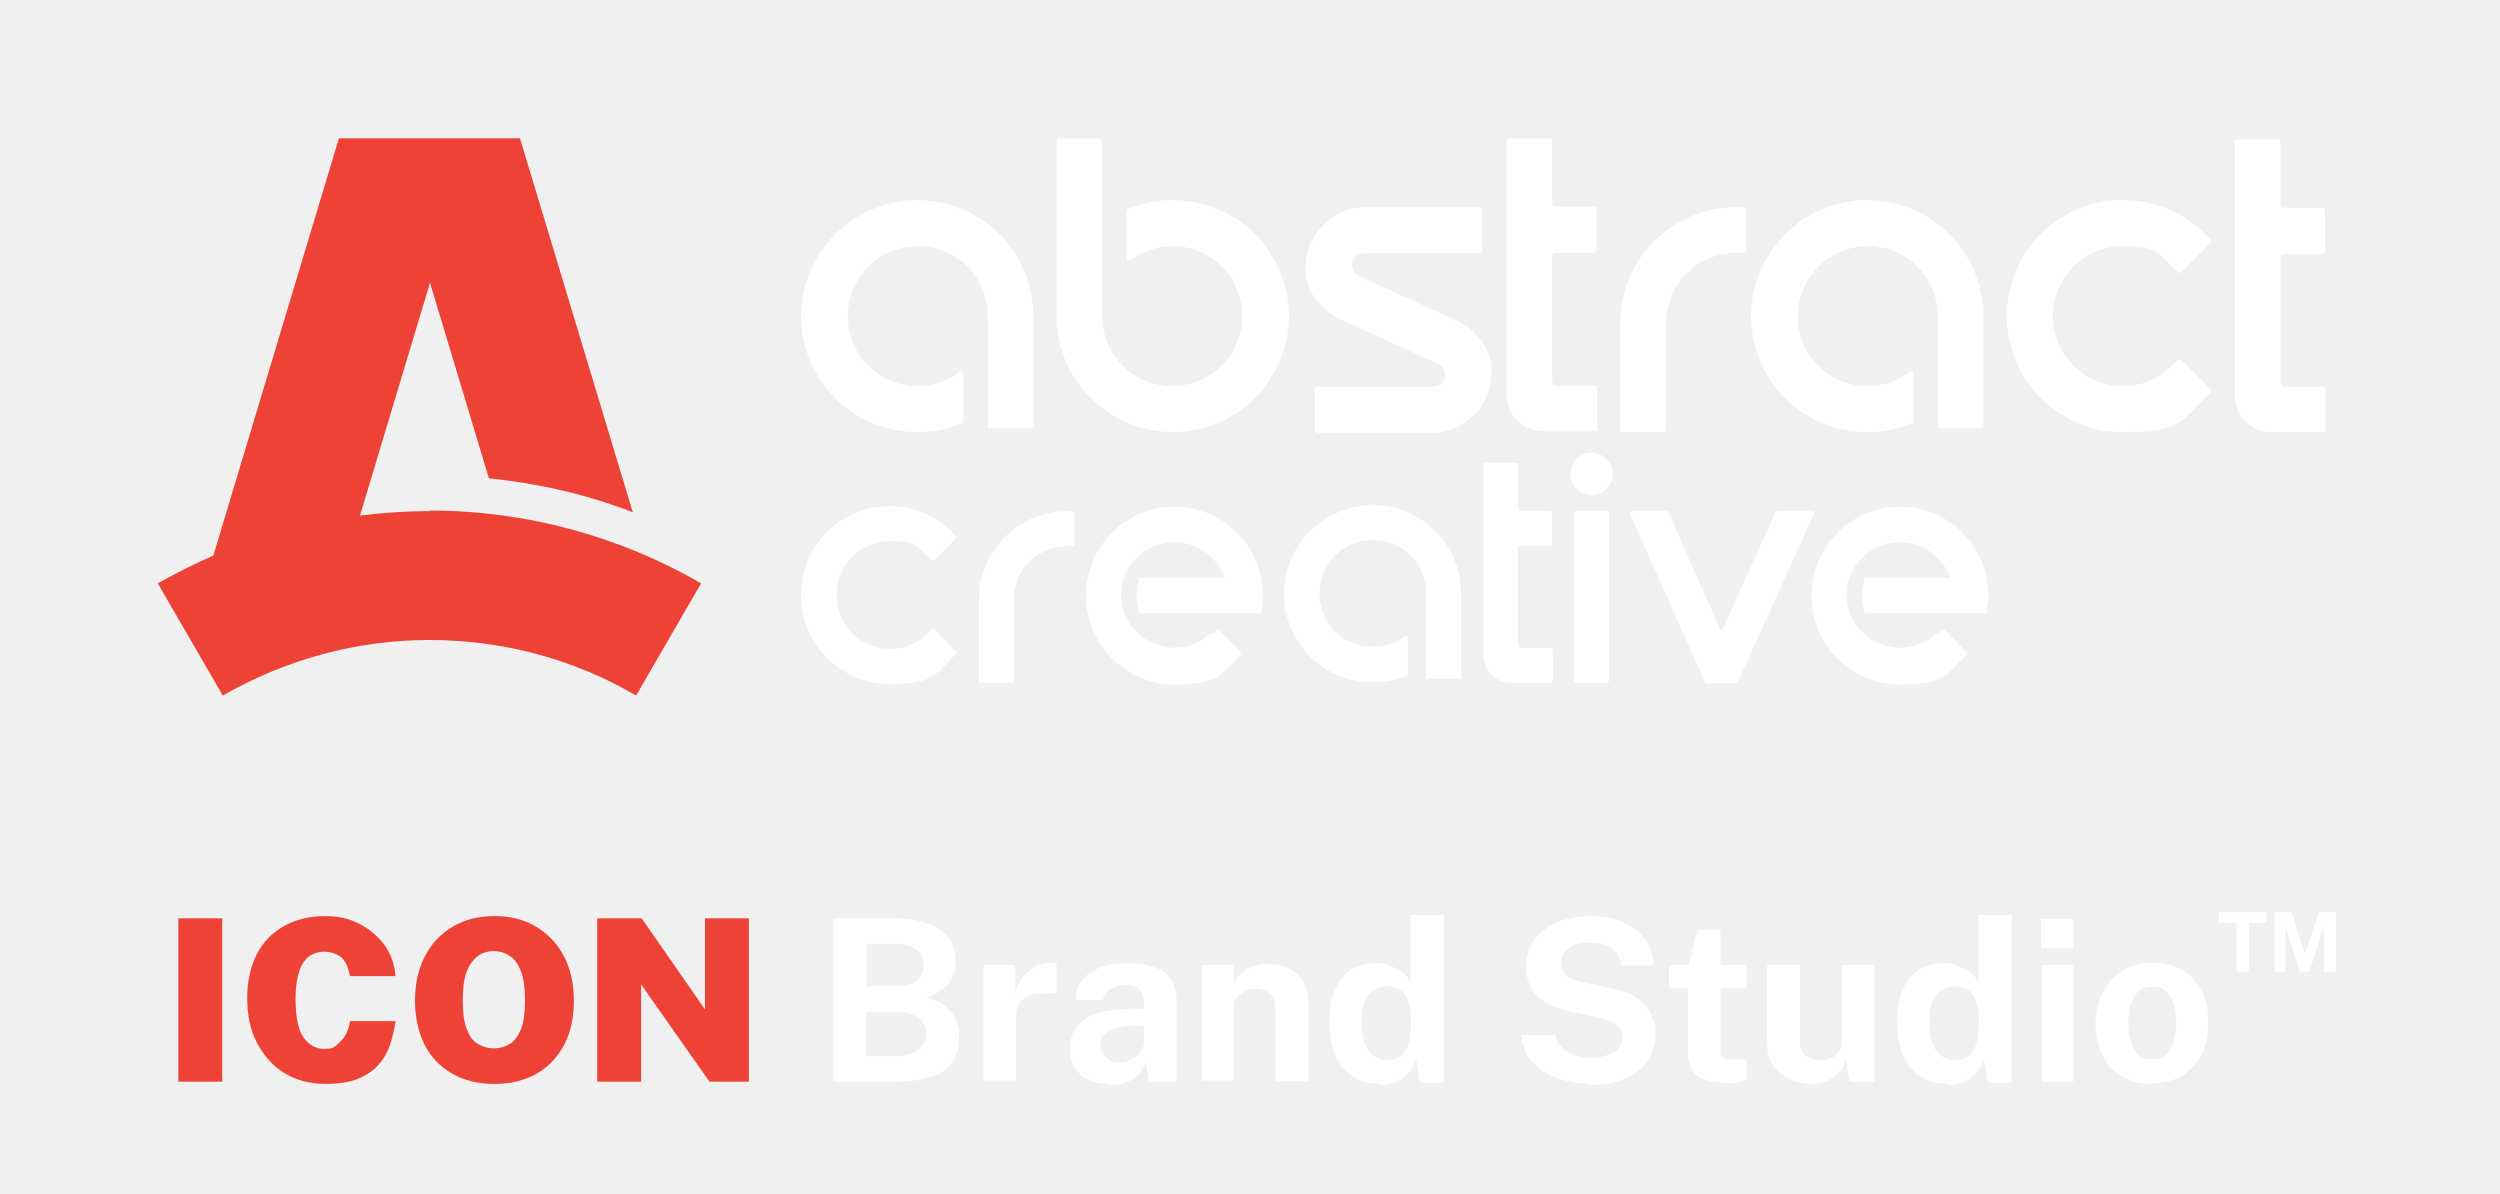
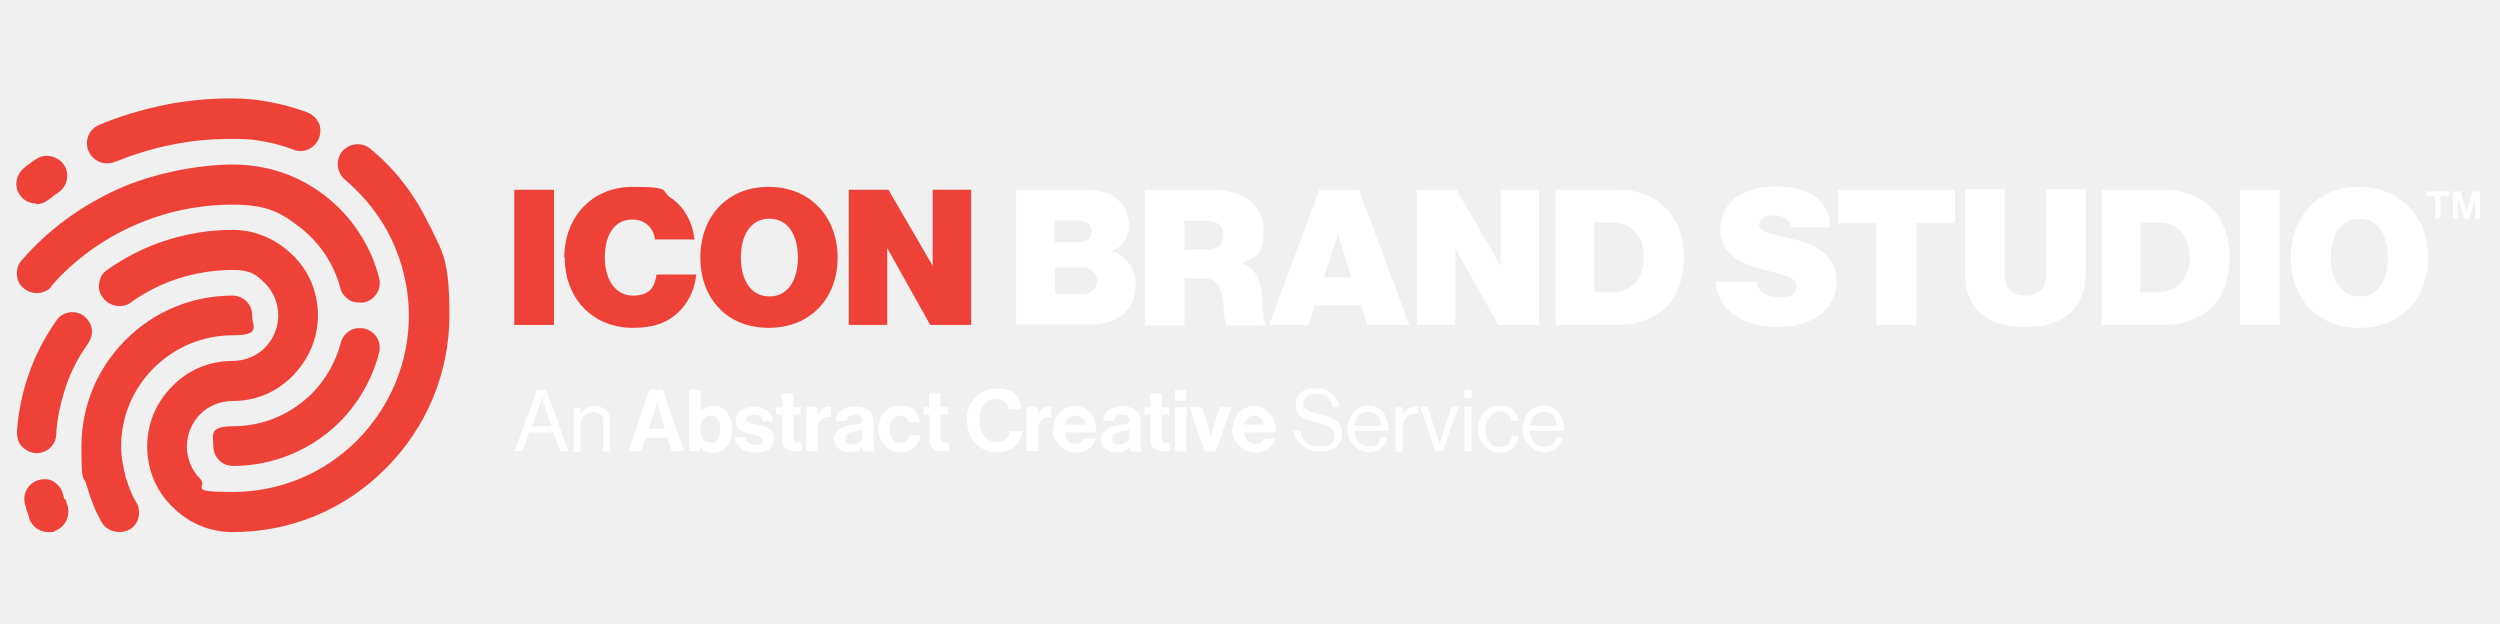
- <svg xmlns="http://www.w3.org/2000/svg" id="Layer_1" version="1.1" viewBox="0 0 450 214.8">
+ <svg xmlns="http://www.w3.org/2000/svg" id="Layer_1" version="1.1" viewBox="0 0 604.7 150.8">
  <defs>
    <style>
-       .st0, .st1 {
-         fill-rule: evenodd;
-       }
- 
-       .st0, .st2 {
+       .st0 {
        fill: #fff;
      }

-       .st1, .st3 {
-         fill: #ef4237;
+       .st1 {
+         fill: #ee4137;
      }
    </style>
  </defs>
-   <path class="st0" d="M273.2,116.2v-17.5c0-.2.2-.4.4-.4h5.5c.2,0,.3-.1.3-.3v-5.7c0-.2-.1-.3-.3-.3h-5.4c-.2,0-.4-.2-.4-.4v-8c0-.2-.1-.3-.3-.3h-5.7c-.2,0-.3.1-.3.3v34.3c0,2.7,2.2,5,5,5h7.2c.2,0,.3-.1.3-.3v-5.7c0-.2-.1-.3-.3-.3h-5.5c-.2,0-.4-.2-.4-.4h0Z" />
-   <path class="st0" d="M150.7,108.6c0-.5-.1-1.1-.1-1.6s0-1.1.1-1.6c.8-4.6,4.8-8,9.5-8s5,1,6.8,2.8l.7.7c.1.1.3.1.4,0l4-4c.1-.1.1-.3,0-.4l-.7-.7c-3-3-7-4.7-11.3-4.7-8,0-14.8,6-15.8,14,0,.7-.1,1.3-.1,2s0,1.3.1,2c1,8,7.8,14,15.8,14s8.3-1.7,11.3-4.7l.7-.7c.1-.1.1-.3,0-.4l-4-4c-.1-.1-.3-.1-.4,0l-.7.7c-1.8,1.8-4.2,2.8-6.8,2.8-4.7,0-8.7-3.4-9.5-8h0Z" />
-   <path class="st0" d="M309.6,113.2l-9.3-21c0-.1-.2-.2-.3-.2h-6.3c-.1,0-.2,0-.3.2s0,.2,0,.3l13.5,30.3c0,.1.2.2.3.2h5.3c.1,0,.2,0,.3-.2l13.7-30.3c0-.1,0-.2,0-.3s-.1-.2-.3-.2h-6.3c-.1,0-.2,0-.3.2l-9.5,21c0,.1-.2.2-.3.2s-.3,0-.3-.2h0Z" />
-   <path class="st0" d="M176.2,122.6c0,.2.1.3.3.3h5.7c.2,0,.3-.1.3-.3v-14.7c0-.5,0-1.1.1-1.6.8-4.6,4.8-8,9.5-8h1c.2,0,.3-.1.3-.3v-5.7c0-.2-.1-.3-.3-.3h-1c-8,0-14.8,6-15.8,14,0,.7-.1,1.3-.1,2v14.7h0Z" />
-   <path class="st0" d="M283.6,92c-.2,0-.3.1-.3.3v30.3c0,.2.1.3.3.3h5.7c.2,0,.3-.1.3-.3v-30.3c0-.2-.1-.3-.3-.3h-5.7ZM286.5,81.5c-2.1,0-3.8,1.7-3.8,3.8s1.7,3.8,3.8,3.8,3.8-1.7,3.8-3.8-1.7-3.8-3.8-3.8h0Z" />
-   <path class="st0" d="M245.1,91.1c-8,1-14,7.8-14,15.8s6,14.8,14,15.8c.7,0,1.3.1,2,.1s1.3,0,2-.1c1.4-.2,2.8-.5,4.1-1.1.1,0,.2-.2.2-.3v-6.5c0-.1,0-.2-.2-.3-.1,0-.2,0-.3,0-1.2.9-2.7,1.6-4.2,1.8-.5,0-1.1.1-1.6.1s-1.1,0-1.6-.1h-.1c-4.6-.8-7.9-4.8-7.9-9.5s3.4-8.7,8-9.5c.5,0,1.1-.1,1.6-.1s1.1,0,1.6.1h.1c4.6.8,7.9,4.8,7.9,9.5v15.1c0,.2.1.3.3.3h5.7c.2,0,.3-.1.3-.3v-15.1c0-8-6-14.8-14-15.8-.7,0-1.3-.1-2-.1s-1.3,0-2,.1h0Z" />
-   <path class="st0" d="M348.7,113.8c-1,1.1-2.3,1.8-3.7,2.3,0,0,0,0,0,0-1,.3-2,.5-3,.5-2.2,0-4.3-.8-6-2.1-1.2-1-2.3-2.3-2.9-3.8,0,0,0,0,0,0-.5-1.1-.7-2.3-.7-3.6s.2-2.5.7-3.6c0,0,0,0,0,0,.6-1.5,1.6-2.8,2.9-3.8h0c1.6-1.3,3.7-2.1,6-2.1s4.3.8,6,2.1c1.2,1,2.2,2.3,2.9,3.8,0,0,0,0,0,0,0,.2.1.3.2.5h-15.4c-.3,1-.5,2.1-.5,3.2s.2,2.2.5,3.2h21.7c.2,0,.3-.1.3-.3v-.9c.2-.7.2-1.3.2-2s0-1.3-.1-2c-1-8-7.8-14-15.8-14s-14.8,6-15.8,14c0,.7-.1,1.3-.1,2s0,1.3.1,2c1,8,7.8,14,15.8,14s8.3-1.7,11.3-4.7l.7-.7c.1-.1.1-.3,0-.4l-4-4c-.1-.1-.3-.1-.5,0l-.7.7h0Z" />
-   <path class="st0" d="M218.1,113.8c-1.1,1.1-2.3,1.8-3.7,2.3,0,0,0,0,0,0-1,.3-2,.5-3,.5-2.2,0-4.3-.8-6-2.1-1.2-1-2.3-2.3-2.9-3.8,0,0,0,0,0,0-.5-1.1-.7-2.3-.7-3.6s.2-2.5.7-3.6c0,0,0,0,0,0,.6-1.5,1.6-2.8,2.9-3.8h0c1.6-1.3,3.7-2.1,6-2.1s4.3.8,6,2.1c1.2,1,2.2,2.3,2.9,3.8,0,0,0,0,0,0,0,.2.1.3.2.5h-15.4c-.3,1-.5,2.1-.5,3.2s.2,2.2.5,3.2h21.7c.2,0,.3-.1.3-.3v-.9c.2-.7.2-1.3.2-2s0-1.3-.1-2c-1-8-7.8-14-15.8-14s-14.8,6-15.8,14c0,.7-.1,1.3-.1,2s0,1.3.1,2c1,8,7.8,14,15.8,14s8.3-1.7,11.3-4.7l.7-.7c.1-.1.1-.3,0-.4l-4-4c-.1-.1-.3-.1-.4,0l-.7.7h0Z" />
-   <path class="st0" d="M279.4,68.8v-22.8c0-.3.2-.5.5-.5h7.1c.2,0,.4-.2.4-.4v-7.5c0-.2-.2-.4-.4-.4h-7.1c-.3,0-.5-.2-.5-.5v-11.4c0-.2-.2-.4-.4-.4h-7.4c-.2,0-.4.2-.4.4v45.8c0,3.6,2.9,6.5,6.5,6.5h9.4c.2,0,.4-.2.4-.4v-7.4c0-.2-.2-.4-.4-.4h-7.1c-.3,0-.5-.2-.5-.5h0Z" />
-   <path class="st0" d="M410.5,69v-22.8c0-.3.2-.5.5-.5h7.1c.2,0,.4-.2.4-.4v-7.5c0-.2-.2-.4-.4-.4h-7.1c-.3,0-.5-.2-.5-.5v-11.4c0-.2-.2-.4-.4-.4h-7.4c-.2,0-.4.2-.4.4v45.8c0,3.6,2.9,6.5,6.5,6.5h9.4c.2,0,.4-.2.4-.4v-7.4c0-.2-.2-.4-.4-.4h-7.1c-.3,0-.5-.2-.5-.5h0Z" />
-   <path class="st0" d="M369.7,59c-.1-.7-.2-1.4-.2-2.1s0-1.4.2-2.1c1-6.1,6.3-10.5,12.4-10.5s6.5,1.3,8.9,3.7l1,1c.2.2.4.2.6,0l5.3-5.3c.2-.2.2-.4,0-.6l-1-1c-3.9-3.9-9.2-6.1-14.8-6.1-10.5,0-19.4,7.8-20.7,18.3-.1.9-.2,1.7-.2,2.6s0,1.7.2,2.6c1.3,10.4,10.2,18.3,20.7,18.3s10.8-2.2,14.8-6.1l1-1c.2-.2.2-.4,0-.6l-5.3-5.3c-.2-.2-.4-.2-.6,0l-1,1c-2.4,2.4-5.5,3.7-8.9,3.7-6.1,0-11.4-4.4-12.4-10.5h0Z" />
-   <path class="st0" d="M243.4,48.2c0-.3,0-.6,0-.9.2-1,1-1.7,2.1-1.7h20.9c.2,0,.4-.2.4-.4v-7.5c0-.2-.2-.4-.4-.4h-20.9c-3.8,0-7.4,2.4-9.2,5.7-.4.8-.8,1.7-1,2.6-.2,1-.3,2.1-.3,3.2.1,2.5,1.2,4.5,2.9,6.3.9,1,2,1.7,3.2,2.3l17.8,8.1c.6.3,1.1.8,1.2,1.5,0,.3,0,.6,0,.9-.2,1-1,1.7-2.1,1.7h-20.9c-.2,0-.4.2-.4.4v7.5c0,.2.2.4.4.4h20.9c3.8,0,7.4-2.4,9.2-5.7.4-.8.8-1.7,1-2.6.2-1,.3-2.1.3-3.2-.1-2.5-1.2-4.5-2.9-6.3-.9-1-2-1.7-3.2-2.3l-17.8-8.1c-.6-.3-1.1-.8-1.2-1.5h0Z" />
-   <path class="st0" d="M291.7,77.4c0,.2.2.4.4.4h7.4c.2,0,.4-.2.4-.4v-19.3c0-.7,0-1.4.2-2.1,1-6.1,6.3-10.5,12.4-10.5h1.4c.2,0,.4-.2.4-.4v-7.4c0-.2-.2-.4-.4-.4h-1.4c-10.5,0-19.4,7.8-20.7,18.3-.1.9-.2,1.7-.2,2.6v19.3h0Z" />
-   <path class="st0" d="M208.5,36.2c-1.9.2-3.7.7-5.4,1.4-.2,0-.3.2-.3.4v8.5c0,.2,0,.3.2.4.1,0,.3,0,.4,0,1.6-1.2,3.5-2,5.5-2.4.7-.1,1.4-.2,2.1-.2s1.4,0,2.1.2h.2c6,1.1,10.3,6.3,10.3,12.4s-4.4,11.4-10.5,12.4c-.7.1-1.4.2-2.1.2s-1.4,0-2.1-.2h-.2c-6-1.1-10.3-6.3-10.3-12.4v-31.6c0-.2-.2-.4-.4-.4h-7.4c-.2,0-.4.2-.4.4v31.6c0,10.5,7.8,19.4,18.3,20.7.9.1,1.7.2,2.6.2s1.7,0,2.6-.2c10.4-1.3,18.3-10.2,18.3-20.7s-7.8-19.4-18.3-20.7c-.9-.1-1.7-.2-2.6-.2s-1.7,0-2.6.2h0Z" />
-   <path class="st0" d="M162.5,36.2c-10.4,1.3-18.3,10.2-18.3,20.7s7.8,19.4,18.3,20.7c.9.1,1.7.2,2.6.2s1.7,0,2.6-.2c1.9-.2,3.7-.7,5.4-1.4.2,0,.3-.2.3-.4v-8.5c0-.2,0-.3-.2-.4-.1,0-.3,0-.4,0-1.6,1.2-3.5,2.1-5.5,2.4-.7.1-1.4.2-2.1.2s-1.4,0-2.1-.2h-.2c-6-1.1-10.3-6.3-10.3-12.4s4.4-11.4,10.5-12.4c.7-.1,1.4-.2,2.1-.2s1.4,0,2.1.2h.2c6,1.1,10.3,6.3,10.3,12.4v19.8c0,.2.2.4.4.4h7.4c.2,0,.4-.2.4-.4v-19.8c0-10.5-7.8-19.4-18.3-20.7-.9-.1-1.7-.2-2.6-.2s-1.7,0-2.6.2h0Z" />
-   <path class="st0" d="M333.5,36.2c-10.4,1.3-18.3,10.2-18.3,20.7s7.8,19.4,18.3,20.7c.9.1,1.7.2,2.6.2s1.7,0,2.6-.2c1.9-.2,3.7-.7,5.4-1.4.2,0,.3-.2.3-.4v-8.5c0-.2,0-.3-.2-.4-.1,0-.3,0-.4,0-1.6,1.2-3.5,2.1-5.5,2.4-.7.1-1.4.2-2.1.2s-1.4,0-2.1-.2h-.2c-6-1.1-10.3-6.3-10.3-12.4s4.5-11.4,10.5-12.4c.7-.1,1.4-.2,2.1-.2s1.4,0,2.1.2h.2c6,1.1,10.3,6.3,10.3,12.4v19.8c0,.2.2.4.4.4h7.4c.2,0,.4-.2.4-.4v-19.8c0-10.5-7.8-19.4-18.3-20.7-.9-.1-1.7-.2-2.6-.2s-1.7,0-2.6.2h0Z" />
-   <path class="st1" d="M77.4,92c-4.3,0-8.5.3-12.6.8l12.6-41.9,10.6,35.2c8.9.9,17.6,2.9,25.9,6.1l-20.3-67.3h-32.6l-22.6,75.1c-3.4,1.5-6.8,3.2-10,5l11.7,20.2c11-6.3,23.7-10,37.2-10s26.3,3.6,37.2,10l11.7-20.2c-14.4-8.3-31.1-13.1-48.9-13.1h0Z" />
-   <path class="st3" d="M32.1,194.7v-29.4h7.9v29.4h-7.9Z" />
-   <path class="st3" d="M58.5,195.1c-2.8,0-5.3-.7-7.4-2-2.1-1.3-3.7-3.2-4.9-5.5s-1.7-5-1.7-8,.6-5.6,1.7-7.8c1.1-2.2,2.8-3.9,4.9-5.1,2.1-1.2,4.6-1.8,7.4-1.8s4.4.5,6.2,1.4c1.8.9,3.3,2.2,4.5,3.8s1.8,3.5,2,5.6h-8.2c-.2-.9-.4-1.7-.8-2.4-.4-.7-.9-1.2-1.6-1.5s-1.4-.5-2.3-.5-1.9.3-2.6.8-1.4,1.4-1.8,2.6-.7,2.9-.7,5.1c0,3.3.5,5.6,1.4,6.9s2.2,2.1,3.7,2.1,1.7-.2,2.3-.7,1.2-1.1,1.6-1.8c.4-.8.7-1.6.8-2.5h8.2c-.2,1.5-.6,3-1,4.3-.5,1.4-1.2,2.6-2.1,3.6s-2.2,1.9-3.7,2.5-3.5.9-5.8.9h0Z" />
-   <path class="st3" d="M88.9,195.1c-2.9,0-5.4-.6-7.6-1.9-2.1-1.2-3.8-3-4.9-5.2s-1.7-4.9-1.7-7.9.6-5.7,1.8-8,2.8-4,5-5.3,4.6-1.9,7.5-1.9,5.3.6,7.5,1.9c2.1,1.3,3.8,3,5,5.3s1.8,4.9,1.8,8-.6,5.7-1.7,7.9c-1.2,2.2-2.8,4-4.9,5.2s-4.6,1.9-7.5,1.9h0ZM88.9,188.7c1.1,0,2.1-.3,2.9-.8s1.5-1.5,2-2.7c.5-1.3.7-2.9.7-5.1s-.2-3.9-.7-5.2-1.1-2.2-2-2.8-1.8-.9-2.9-.9-2.1.3-2.9.9-1.5,1.5-2,2.8c-.5,1.3-.7,3-.7,5.2s.2,3.8.7,5.1,1.1,2.2,2,2.7,1.8.8,2.9.8Z" />
-   <path class="st3" d="M107.5,194.7v-29.4h8l11.4,16.4v-16.4h7.9v29.4h-7.1l-12.3-17.5v17.5h-7.9Z" />
-   <path class="st2" d="M150,194.7v-29.4h10.6c3.8,0,6.7.7,8.6,2s2.8,3.2,2.8,5.7-.4,2.7-1.1,3.8-2.1,2-4,2.8c1.2.3,2.2.7,3,1.3s1.3,1.1,1.7,1.8.7,1.3.8,2c.2.7.2,1.4.2,2.1,0,2.7-.9,4.7-2.8,6s-4.8,1.9-8.8,1.9h-11.1,0ZM155.9,177.5h5.7c.6,0,1.2,0,1.8-.2s1.1-.4,1.5-.7c.4-.3.8-.7,1-1.1s.4-1,.4-1.7c0-1.3-.5-2.2-1.4-2.9s-2.2-1-3.7-1h-5.2v7.5h0ZM155.9,190.1h5.3c1.8,0,3.1-.4,4.1-1.1.9-.7,1.4-1.7,1.4-2.9s-.2-1.6-.7-2.2c-.4-.6-1.1-1-1.8-1.3-.8-.3-1.6-.4-2.6-.4h-5.7v7.9h0Z" />
-   <path class="st2" d="M177,194.7v-21h5.7v5c.3-1.1.8-2,1.4-2.8.6-.8,1.4-1.4,2.2-1.9.9-.5,1.9-.7,3-.7s.4,0,.5,0c.2,0,.3,0,.4,0v5.6c-.1,0-.3,0-.4-.1s-.3,0-.5,0c-1.2,0-2.2,0-3,.1s-1.5.4-2,.8c-.5.4-.9.9-1.1,1.4s-.3,1.2-.3,1.9v11.5h-5.9Z" />
-   <path class="st2" d="M199.6,195.1c-1.3,0-2.5-.2-3.6-.7s-1.9-1.2-2.5-2.2c-.6-.9-.9-2.1-.9-3.5,0-2.3.9-4.1,2.6-5.2,1.7-1.2,4.4-1.8,8.1-1.9h2.6v-1.3c0-1-.3-1.7-.8-2.2s-1.4-.8-2.6-.8c-.9,0-1.7.2-2.4.6s-1.3,1.1-1.6,2.1h-4.9c0-1.5.5-2.8,1.3-3.7.8-1,1.9-1.7,3.3-2.2s2.9-.7,4.7-.7,3.9.3,5.2.8,2.2,1.3,2.8,2.3.9,2.2.9,3.5v14.8h-5l-.5-3.6c-.7,1.5-1.6,2.6-2.7,3.2s-2.4.9-3.8.9h0ZM201.6,191.2c.5,0,1,0,1.5-.3.5-.2,1-.5,1.4-.8s.7-.7,1-1.1c.2-.4.4-.9.4-1.3v-3.1h-2.1c-1,0-1.9.2-2.8.4-.9.2-1.5.6-2.1,1.1s-.8,1.2-.8,2,.3,1.7,1,2.3,1.5.8,2.5.8h0Z" />
-   <path class="st2" d="M216.3,194.7v-21h5.8v3c.3-.5.7-1,1.3-1.5s1.2-.9,2-1.2,1.7-.5,2.8-.5,2.5.2,3.6.7,2,1.3,2.7,2.4c.7,1.1,1,2.5,1,4.2v13.8h-5.9v-13.1c0-1.1-.3-2-1-2.6s-1.5-.9-2.5-.9-1.3.1-1.9.4-1.1.6-1.5,1c-.4.5-.6,1-.6,1.7v13.4h-5.9Z" />
-   <path class="st2" d="M248.3,195.1c-2.8,0-5-1-6.6-2.9s-2.4-4.6-2.4-8.1.3-4.1.9-5.7c.6-1.6,1.6-2.9,2.8-3.7s2.8-1.3,4.6-1.3,1.5,0,2.1.3,1.3.4,1.8.7,1,.6,1.4,1,.7.8,1,1.3v-12h6v30.2h-4.3l-.7-4.3c-.2.6-.5,1.1-.8,1.7s-.8,1.1-1.3,1.5-1.2.8-1.9,1.1c-.8.3-1.7.4-2.7.4h0ZM249.6,190.8c1.5,0,2.6-.5,3.3-1.6.7-1,1.1-2.8,1.1-5.3s-.2-2.6-.5-3.6-.8-1.7-1.5-2.1-1.5-.7-2.4-.7-2.4.5-3.2,1.5c-.9,1-1.3,2.6-1.3,4.9s.4,4.1,1.2,5.2c.8,1.1,1.9,1.7,3.2,1.7h0Z" />
-   <path class="st2" d="M286,195.1c-1.5,0-2.9-.2-4.3-.6-1.4-.4-2.7-.9-3.8-1.6-1.1-.7-2.1-1.6-2.8-2.7-.7-1.1-1.2-2.4-1.3-3.9h6.1c.2.9.6,1.6,1.2,2.2s1.3,1.1,2.2,1.4,2,.5,3.1.5,1.8-.1,2.7-.4c.8-.3,1.5-.7,2.1-1.2s.8-1.3.8-2.1-.4-1.8-1.1-2.3-1.7-.9-3-1.2l-5.5-1.2c-1.6-.3-2.9-.8-4.1-1.5-1.2-.7-2.1-1.6-2.7-2.7-.6-1.1-.9-2.4-.9-4s.5-3.4,1.5-4.7,2.4-2.3,4.1-3.1c1.7-.7,3.7-1.1,5.9-1.1s4.5.4,6.2,1.2c1.7.8,3,1.9,3.9,3.2.9,1.3,1.3,2.8,1.4,4.5h-5.9c-.1-1-.4-1.8-.9-2.4-.5-.6-1.2-1.1-2-1.3-.8-.3-1.7-.4-2.8-.4-1.8,0-3.1.4-3.9,1.1s-1.2,1.5-1.2,2.5.3,1.6.9,2.2,1.6,1,3,1.3l5.1,1.1c1.9.4,3.4.9,4.6,1.7,1.2.8,2,1.7,2.6,2.9.5,1.1.8,2.4.8,3.8s-.5,3.3-1.5,4.7-2.4,2.4-4.2,3.2-3.8,1.1-6.1,1.1h0Z" />
-   <path class="st2" d="M310.8,194.9c-1.9,0-3.3-.2-4.3-.7-1-.5-1.7-1.1-2.1-2-.4-.9-.6-1.8-.6-3v-11.4h-3.4v-4.1h3.6l1.5-6.3h4.2v6.3h4.7v4.1h-4.7v11.2c0,.5.1.9.2,1.1.1.2.3.4.6.5s.6.1,1.1.1h2.8v3.7c-.3.1-.7.2-1.3.4-.6.1-1.4.2-2.4.2h0Z" />
-   <path class="st2" d="M326.2,195.1c-1,0-1.9-.2-2.9-.4-.9-.3-1.8-.7-2.6-1.3-.8-.6-1.4-1.3-1.9-2.2s-.7-1.8-.7-3v-14.5h5.9v13.8c0,1,.3,1.8.9,2.4.6.6,1.6.9,2.8.9s2.1-.3,2.8-.9,1-1.4,1-2.5v-13.7h5.9v21h-4.5l-.7-4.2c-.2,1.2-.7,2.2-1.4,2.8s-1.4,1.1-2.3,1.4c-.9.2-1.7.4-2.5.4h0Z" />
-   <path class="st2" d="M350.5,195.1c-2.8,0-5-1-6.6-2.9s-2.4-4.6-2.4-8.1.3-4.1.9-5.7c.6-1.6,1.6-2.9,2.8-3.7s2.8-1.3,4.6-1.3,1.5,0,2.1.3,1.3.4,1.8.7,1,.6,1.4,1,.7.8,1,1.3v-12h6v30.2h-4.3l-.7-4.3c-.2.6-.5,1.1-.8,1.7s-.8,1.1-1.3,1.5-1.2.8-1.9,1.1c-.8.3-1.7.4-2.7.4h0ZM351.8,190.8c1.5,0,2.6-.5,3.3-1.6.7-1,1.1-2.8,1.1-5.3s-.2-2.6-.5-3.6-.8-1.7-1.5-2.1-1.5-.7-2.4-.7-2.4.5-3.2,1.5c-.9,1-1.3,2.6-1.3,4.9s.4,4.1,1.2,5.2c.8,1.1,1.9,1.7,3.2,1.7h0Z" />
-   <path class="st2" d="M367.4,170.7v-5.3h5.8v5.3h-5.8ZM367.5,194.7v-21h5.7v21h-5.7Z" />
-   <path class="st2" d="M387.4,195.1c-2.1,0-3.8-.4-5.4-1.3s-2.7-2.1-3.5-3.7c-.8-1.6-1.3-3.5-1.3-5.7s.4-4.1,1.3-5.8,2-2.9,3.5-3.9c1.5-.9,3.3-1.4,5.4-1.4s3.9.4,5.4,1.3c1.5.9,2.7,2.2,3.5,3.8s1.2,3.6,1.2,5.8-.4,4-1.2,5.6c-.8,1.6-2,2.9-3.5,3.8s-3.3,1.4-5.5,1.4h0ZM387.4,190.7c1,0,1.9-.3,2.5-.9.6-.6,1.1-1.4,1.4-2.4.3-1,.4-2.1.4-3.3s-.1-2.2-.4-3.2c-.3-1-.7-1.8-1.3-2.4-.6-.6-1.5-.9-2.6-.9s-1.9.3-2.5.9c-.6.6-1.1,1.3-1.4,2.3-.3,1-.4,2.1-.4,3.3s.1,2.1.4,3.2.7,1.8,1.4,2.5,1.5.9,2.6.9h0Z" />
-   <path class="st2" d="M402.6,174.9v-8.8h-3.2v-1.9h8.6v1.9h-3.2v8.8h-2.2,0Z" />
-   <path class="st2" d="M409.4,174.9v-10.7h3.1l2.4,7.6,2.5-7.6h3.1v10.7h-2.2v-8.2l-2.6,8.2h-1.7l-2.6-8.2v8.2h-2.2,0Z" />
+   <g>
+     <path class="st0" d="M130,94.3h2.1l5.4,14.8h-2l-1.6-4.5h-5.9l-1.6,4.5h-1.9l5.4-14.8h0ZM128.6,103.1h4.8l-1.7-5c-.3-.9-.6-2.1-.6-2.1h0s-.4,1.3-.6,2.1l-1.8,5h0Z" />
+     <path class="st0" d="M140.6,99.9h0c.7-1.1,1.8-1.7,3.4-1.7s3.6,1.2,3.6,3.4v7.6h-1.7v-7.4c0-1.4-1-2.1-2.5-2.1s-3,1.2-3,3v6.6h-1.7v-10.7h1.7v1.4h.1Z" />
+     <path class="st0" d="M157.2,94.3h3.1l5.2,14.8h-3.1l-1-3.2h-5.3l-1,3.2h-3.1l5.1-14.8h0ZM156.8,103.7h4l-1.3-4.3c-.2-.7-.6-2.2-.6-2.2h0s-.3,1.5-.6,2.2l-1.3,4.3h-.1Z" />
+     <path class="st0" d="M169.4,107.8h0v1.3h-2.7v-14.8h2.8v5.4h0c.5-.9,1.5-1.6,3-1.6,2.7,0,4.6,2.3,4.6,5.7s-1.8,5.7-4.5,5.7-2.6-.6-3.2-1.6h0ZM174.2,103.8c0-1.9-.7-3.3-2.3-3.3s-2.5,1.4-2.5,3.4,1,3.2,2.6,3.2,2.2-1.2,2.2-3.2h0Z" />
+     <path class="st0" d="M177.7,105.8h2.6c.2,1.2,1.1,1.8,2.3,1.8s1.9-.4,1.9-1.2-1.4-1.1-2.8-1.4c-1.9-.4-3.7-.9-3.7-3.2s1.9-3.4,4.4-3.4,4.4,1.4,4.6,3.5h-2.6c-.1-1.2-.9-1.6-2-1.6s-1.8.4-1.8,1.2,1.4,1,2.9,1.3c1.8.3,3.7.9,3.7,3.3s-1.8,3.4-4.5,3.4-4.8-1.5-5-3.7h0Z" />
+     <path class="st0" d="M187.6,98.5h1.5v-3.3h2.8v3.3h1.8v1.8h-1.8v5.7c0,.7.4,1.1,1.1,1.1h.9v2h-1.8c-1.2,0-2.9-.5-2.9-2.6v-6.2h-1.5v-1.8h0Z" />
+     <path class="st0" d="M197.8,100.2h0c.6-1.2,1.4-1.8,2.6-1.8s.5,0,.6,0v2.5h0c-1.8-.2-3.2.7-3.2,3v5.2h-2.8v-10.7h2.7v1.7h.1Z" />
+     <path class="st0" d="M208.5,108h0c-.5.9-1.3,1.4-3.1,1.4s-3.7-1.2-3.7-3.2,1.9-3.1,4.3-3.4c1.8-.2,2.6-.4,2.6-1.2s-.6-1.3-1.8-1.3-1.9.4-2,1.5h-2.6c0-1.8,1.5-3.5,4.6-3.5s4.5,1.4,4.5,4v5.4c0,.9.1,1.3.3,1.5h-2.7c-.2-.2-.3-.7-.3-1.2h0ZM208.5,105.4v-1.6c-.5.3-1.3.4-1.9.6-1.5.3-2.2.6-2.2,1.7s.6,1.4,1.7,1.4c1.6,0,2.6-1,2.6-2h-.1Z" />
+     <path class="st0" d="M212.4,103.8c0-3.2,2-5.7,5.3-5.7s4.5,1.6,4.8,4h-2.8c-.2-1-1-1.6-1.9-1.6-1.7,0-2.6,1.3-2.6,3.3s.9,3.3,2.6,3.3,1.9-.6,2.1-1.8h2.7c-.2,2.2-1.9,4.1-4.8,4.1s-5.4-2.5-5.4-5.7h0Z" />
+     <path class="st0" d="M223.2,98.5h1.5v-3.3h2.8v3.3h1.8v1.8h-1.8v5.7c0,.7.4,1.1,1.1,1.1h.9v2h-1.8c-1.2,0-2.9-.5-2.9-2.6v-6.2h-1.5v-1.8h0Z" />
+     <path class="st0" d="M233.8,101.8c0-4.4,2.8-7.8,7.2-7.8s5.8,2.1,6.1,5h-3c-.3-1.5-1.4-2.5-3.1-2.5-2.8,0-4.1,2.2-4.1,5.2s1.6,5.2,4.1,5.2,3-1.1,3.2-2.6h3c0,1.3-.6,2.6-1.6,3.5-1.1,1-2.5,1.6-4.5,1.6-4.2,0-7.2-3.2-7.2-7.7h-.1Z" />
+     <path class="st0" d="M251.1,100.2h0c.6-1.2,1.4-1.8,2.6-1.8s.5,0,.6,0v2.5h0c-1.8-.2-3.2.7-3.2,3v5.2h-2.8v-10.7h2.7v1.7h.1Z" />
+     <path class="st0" d="M254.8,103.8c0-3.2,2.1-5.6,5.2-5.6s5.2,2.6,5.2,6.4h-7.7c.2,1.6,1.1,2.7,2.7,2.7s1.7-.5,2-1.3h2.8c-.4,1.9-2,3.5-4.8,3.5s-5.6-2.5-5.6-5.7h.1ZM257.7,102.7h4.7c0-1.4-1-2.2-2.2-2.2s-2.2.9-2.5,2.2Z" />
+     <path class="st0" d="M273.1,108h0c-.5.9-1.3,1.4-3.1,1.4s-3.7-1.2-3.7-3.2,1.9-3.1,4.3-3.4c1.8-.2,2.6-.4,2.6-1.2s-.6-1.3-1.8-1.3-1.9.4-2,1.5h-2.6c0-1.8,1.5-3.5,4.6-3.5s4.5,1.4,4.5,4v5.4c0,.9.1,1.3.3,1.5h-2.7c-.2-.2-.3-.7-.3-1.2ZM273.1,105.4v-1.6c-.5.3-1.3.4-1.9.6-1.5.3-2.2.6-2.2,1.7s.6,1.4,1.7,1.4c1.6,0,2.6-1,2.6-2h-.1Z" />
+     <path class="st0" d="M276.7,98.5h1.5v-3.3h2.8v3.3h1.8v1.8h-1.8v5.7c0,.7.4,1.1,1.1,1.1h.9v2h-1.8c-1.2,0-2.9-.5-2.9-2.6v-6.2h-1.5v-1.8h0Z" />
+     <path class="st0" d="M284.2,94.3h2.8v2.6h-2.8v-2.6ZM284.2,98.5h2.8v10.7h-2.8v-10.7Z" />
+     <path class="st0" d="M287.9,98.5h2.9l1.7,5.6c.3,1.1.4,1.7.4,1.7h0s.1-.6.4-1.7l1.7-5.6h2.8l-3.7,10.7h-2.7l-3.7-10.7h.2Z" />
+     <path class="st0" d="M298.2,103.8c0-3.2,2.1-5.6,5.2-5.6s5.2,2.6,5.2,6.4h-7.7c.2,1.6,1.1,2.7,2.7,2.7s1.7-.5,2-1.3h2.8c-.4,1.9-2,3.5-4.8,3.5s-5.6-2.5-5.6-5.7h.1ZM300.9,102.7h4.7c0-1.4-1-2.2-2.2-2.2s-2.2.9-2.5,2.2Z" />
+     <path class="st0" d="M312.8,104.2h1.8c.2,2.6,1.8,3.8,4.6,3.8s3.5-1,3.5-2.8-1.8-2.6-4.5-3.1c-2.6-.5-4.8-1.3-4.8-4.2s2-4,5-4,5.2,1.9,5.7,4.6h-1.8c-.3-2.1-1.6-3.2-3.8-3.2s-3.3.9-3.3,2.3,1.7,2.1,3.8,2.6c2.9.5,5.6,1.3,5.6,4.6s-2.2,4.4-5.4,4.4-6.2-2.3-6.3-5.3v.2Z" />
+     <path class="st0" d="M325.9,103.8c0-3.1,2-5.7,5.1-5.7s4.9,2.5,4.9,6.1h-8.3c.1,2.1,1.3,3.8,3.4,3.8s2.6-.7,3-2.2h1.6c-.5,2.3-2.1,3.6-4.6,3.6s-5.2-2.6-5.2-5.7h.1ZM327.6,103h6.4c0-2.1-1.2-3.4-3.1-3.4s-3.1,1.5-3.3,3.4Z" />
+     <path class="st0" d="M339.3,100.2h0c.6-1.1,1.8-1.9,3.2-1.9s.4,0,.6.1v1.6h-.7c-1.7,0-3.1,1.3-3.1,3.2v6h-1.7v-10.7h1.7v1.8h0Z" />
+     <path class="st0" d="M343.5,98.4h1.8l2.2,6.8c.3,1,.7,2.2.7,2.2h0s.4-1.3.7-2.2l2.2-6.8h1.7l-3.8,10.7h-1.8l-3.7-10.7h-.1Z" />
+     <path class="st0" d="M354.2,94.3h1.7v2h-1.7v-2ZM354.2,98.4h1.7v10.7h-1.7v-10.7Z" />
+     <path class="st0" d="M357.5,103.8c0-3.1,2-5.7,5.2-5.7s4.2,1.5,4.6,3.7h-1.7c-.2-1.5-1.3-2.3-2.9-2.3s-3.4,1.9-3.4,4.3,1.2,4.3,3.4,4.3,2.8-1,2.9-2.7h1.7c-.2,2.6-1.9,4.1-4.6,4.1s-5.2-2.6-5.2-5.7Z" />
+     <path class="st0" d="M368.3,103.8c0-3.1,2-5.7,5.1-5.7s4.9,2.5,4.9,6.1h-8.3c.1,2.1,1.3,3.8,3.4,3.8s2.6-.7,3-2.2h1.6c-.5,2.3-2.1,3.6-4.6,3.6s-5.2-2.6-5.2-5.7h.1ZM370.1,103h6.4c0-2.1-1.2-3.4-3.1-3.4s-3.1,1.5-3.3,3.4Z" />
+   </g>
+   <g>
+     <path class="st1" d="M124.4,45.9h9.6v32.7h-9.6v-32.7Z" />
+     <path class="st1" d="M136.5,62.3c0-9.8,6.7-17.1,16.5-17.1s6.7,1,9.2,2.6c3.4,2.3,5.3,6,5.8,10.1h-9.6c-.2-2.6-2.3-4.8-5.4-4.8-4.5,0-6.7,3.8-6.7,9.2s2.6,9.2,6.8,9.2,5.3-2.2,5.7-5.1h9.6c-.3,3.6-1.9,6.8-4.3,9.1-2.8,2.7-6.3,3.8-11,3.8-9.9,0-16.5-7.3-16.5-17h0Z" />
+     <path class="st1" d="M169.4,62.3c0-9.8,6.4-17.1,16.5-17.1s16.7,7.3,16.7,17.1-6.5,17-16.7,17-16.5-7.3-16.5-17ZM193,62.3c0-5.3-2.3-9.4-6.9-9.4s-6.9,4.1-6.9,9.4,2.3,9.4,6.9,9.4,6.9-4.1,6.9-9.4Z" />
+     <path class="st1" d="M205.3,45.9h9.6l10.7,18.4h0v-18.4h9.3v32.7h-9.9l-10.4-18.6h0v18.6h-9.3v-32.7Z" />
+     <path class="st0" d="M245.6,45.9h17c3.2,0,5.6.7,7.4,2.1,1.9,1.5,3.1,3.7,3.1,6.4s-1.3,5.1-4.1,6.3h0c3.5,1.3,5.7,4.3,5.7,8s-1.4,6.2-3.7,7.8c-1.9,1.4-4.5,2-7.9,2h-17.3v-32.7h-.1ZM261,58.6c1.8,0,3.1-.9,3.1-2.6s-1.3-2.7-3.1-2.7h-5.9v5.3h6-.1ZM261.9,71.1c2,0,3.5-1.3,3.5-3.2s-1.6-3.2-3.5-3.2h-6.7v6.4h6.8-.1Z" />
+     <path class="st0" d="M277,45.9h16.2c6.7,0,12.4,3.1,12.4,9.7s-1.9,6.4-5.3,8h0c2.7,1.2,4.1,3,4.6,5.6.9,4,.1,8.6,1.3,9v.5h-9.4c-1-.6-.5-4.7-1.3-7.6-.6-2.6-1.7-3.8-4.5-3.8h-4.5v11.4h-9.6v-32.7h.1ZM286.5,60.4h5.1c2.8,0,4.3-1.2,4.3-3.5s-1.4-3.5-4.2-3.5h-5.2v7Z" />
+     <path class="st0" d="M319,45.9h9.7l12.2,32.7h-10.1l-1.6-4.8h-11.1l-1.6,4.8h-9.5s12.1-32.7,12.1-32.7ZM320.2,67.1h6.7l-2-6.4c-.5-1.6-1.3-4.2-1.3-4.2h0s-.6,2.6-1.3,4.2l-2.1,6.4h0Z" />
+     <path class="st0" d="M342.7,45.9h9.6l10.7,18.4h0v-18.4h9.3v32.7h-9.9l-10.4-18.6h0v18.6h-9.3v-32.7Z" />
+     <path class="st0" d="M376.2,45.9h15.1c9.4,0,16,6.1,16,16.4s-6.2,16.3-16.3,16.3h-14.7v-32.7h0ZM390.1,70.6c4.4,0,7.5-2.9,7.5-8.3s-2.9-8.5-7.5-8.5h-4.4v16.9h4.4Z" />
+     <path class="st0" d="M415.1,68.1h9.8c.3,2.6,2.3,3.8,5.4,3.8s4.2-.7,4.2-2.7-2.2-2.5-6.2-3.5c-5.4-1.4-12.2-3.2-12.2-10.2s6.1-10.4,13.5-10.4,13,2.9,13.1,9.9h-9.5c-.3-1.8-1.6-2.9-4.2-2.9s-3.5,1-3.5,2.2c0,1.9,2.8,2.2,7.7,3.4,5.4,1.3,11,3.5,11,10.5s-6.4,10.9-14.1,10.9-14.9-3.6-15.1-11.2h0Z" />
+     <path class="st0" d="M444.7,45.9h28.2v8.1h-9.4v24.6h-9.6v-24.6h-9.3v-8.1h.1Z" />
+     <path class="st0" d="M475.3,66v-20.2h9.6v20.8c0,3,1.6,4.9,5.1,4.9s4.9-2.1,4.9-5.1v-20.6h9.6v20.2c0,8-4.8,13.1-14.6,13.1s-14.6-4.9-14.6-13.1h0Z" />
+     <path class="st0" d="M508.2,45.9h15.1c9.4,0,16,6.1,16,16.4s-6.2,16.3-16.3,16.3h-14.7v-32.7h0ZM522.1,70.6c4.4,0,7.5-2.9,7.5-8.3s-2.9-8.5-7.5-8.5h-4.4v16.9h4.4Z" />
+     <path class="st0" d="M541.8,45.9h9.6v32.7h-9.6v-32.7Z" />
+     <path class="st0" d="M554.1,62.3c0-9.8,6.4-17.1,16.5-17.1s16.7,7.3,16.7,17.1-6.5,17-16.7,17-16.5-7.3-16.5-17ZM577.6,62.3c0-5.3-2.3-9.4-6.9-9.4s-6.9,4.1-6.9,9.4,2.3,9.4,6.9,9.4,6.9-4.1,6.9-9.4Z" />
+     <path class="st0" d="M586.9,46.3h5.4v1.1h-2v5.4h-1.3v-5.4h-2v-1.1h-.1ZM593.4,46.3h1.8l1.4,5h0l1.5-5h1.8v6.6h-1.2v-5h0s-.3,1.1-.5,1.8l-1,3.2h-1.2l-1-3.2c-.2-.7-.5-1.8-.5-1.8h0v5h-1.2v-6.6h0Z" />
+   </g>
+   <path class="st1" d="M12.4,69.2c5.4-6.2,12.4-11.3,19.9-14.6,7.6-3.4,15.7-5.1,24-5.1s11.7,1.9,16.4,5.6,8.1,8.8,9.6,14.5c.3,1.3,1.1,2.2,2.2,3,.7.4,1.6.6,2.5.6s.7,0,1.2-.1c2.6-.6,4.2-3.3,3.5-5.9-2-7.8-6.6-14.8-13-19.8-6.4-5-14.2-7.6-22.3-7.6s-19.2,2-28,6c-8.8,4-16.8,9.8-23.1,17.1-.9,1-1.3,2.2-1.2,3.5,0,1.3.6,2.5,1.6,3.3,2,1.7,5,1.6,6.8-.4h-.2ZM8.7,49.4c1,0,2-.3,2.9-1h0c.4-.3.9-.6,1.3-1,.3-.2.7-.5,1.3-.9,2.1-1.5,2.8-4.5,1.2-6.7-1.5-2.1-4.5-2.8-6.7-1.3-.4.3-.9.6-1.4,1-.4.3-1,.6-1.4,1.1-2.1,1.6-2.6,4.6-1,6.7,1,1.3,2.3,1.9,3.8,1.9h0ZM24.1,39.2c.6.2,1.2.3,1.8.3s1.3-.1,1.8-.3c4.5-1.8,9.2-3.3,13.9-4.2,4.8-1,9.6-1.4,14.5-1.4s5.1.2,7.6.6c2.5.4,4.9,1.1,7.3,2,2.5,1,5.2-.3,6.2-2.9.4-1.2.4-2.6-.1-3.6s-1.5-2-2.7-2.5c-2.9-1.1-5.9-1.9-9-2.5s-6.2-.9-9.3-.9c-5.6,0-11,.5-16.4,1.6-5.3,1.1-10.7,2.7-15.7,4.8-1.2.5-2.1,1.4-2.6,2.6-.5,1.2-.5,2.5,0,3.7.5,1.2,1.4,2.1,2.6,2.6h.1ZM88.2,79.5c-1.3-.3-2.6-.1-3.6.5s-1.9,1.7-2.2,3c-1.5,5.7-4.9,10.9-9.6,14.5s-10.4,5.6-16.4,5.6-4.8,2.1-4.8,4.8,2.1,4.8,4.8,4.8c8.1,0,15.9-2.7,22.3-7.6s11-12,13-19.8c.3-1.3.1-2.6-.5-3.6s-1.7-1.9-3-2.2h.1ZM8.8,109.6c2.6,0,4.7-1.9,4.8-4.5.2-4,1.1-7.8,2.3-11.5s3.1-7.3,5.4-10.5c.7-1.1,1.1-2.3.9-3.6s-1-2.3-1.9-3.1c-2.1-1.5-5.2-1.1-6.7,1.2-2.8,4-5,8.2-6.6,12.8-1.6,4.5-2.6,9.3-2.9,14.1,0,1.3.3,2.6,1.2,3.5s2,1.5,3.3,1.6h.3-.1ZM15.6,120.8c-.2-.5-.3-1.1-.4-1.4-.3-1.3-1.2-2.2-2.2-2.9s-2.5-.7-3.6-.4c-2.6.7-4.1,3.4-3.3,6,.2.6.3,1.3.5,1.7.2.5.4,1.2.5,1.7.7,2,2.6,3.2,4.6,3.2s1.1,0,1.6-.3c2.5-.9,3.8-3.6,3-6.2-.2-.4-.3-1-.4-1.4h-.2ZM103.6,54c-3.3-6.9-8.1-13.2-14-18-2-1.7-5.1-1.4-6.8.6-1.7,2-1.4,5.1.6,6.8,4.8,4.1,8.8,9.1,11.4,14.7s4.1,11.7,4.1,18.2c0,11.4-4.5,22.1-12.5,30.2-8.1,8.1-18.8,12.5-30.2,12.5s-5.7-1.2-7.8-3.2c-2-2-3.2-4.8-3.2-7.8s1.2-5.7,3.2-7.8c2-2,4.8-3.2,7.8-3.2,5.6,0,10.7-2.1,14.6-6.1s6.1-9.1,6.1-14.6-2.1-10.7-6.1-14.6-9.1-6.1-14.6-6.1-10.8.9-15.9,2.5c-5.1,1.6-10,4.1-14.4,7.2-1.1.7-1.7,1.8-1.9,3.1-.2,1.3,0,2.6.9,3.6,1.5,2.1,4.6,2.7,6.7,1.2,3.6-2.6,7.6-4.6,11.7-5.9,4.2-1.3,8.5-2,13-2s5.7,1.2,7.8,3.2c2,2,3.2,4.8,3.2,7.8s-1.2,5.7-3.2,7.8c-2,2-4.8,3.2-7.8,3.2-5.6,0-10.7,2.1-14.6,6.1-4,4-6.1,9.1-6.1,14.6s2.1,10.7,6.1,14.6c4,4,9.1,6.1,14.6,6.1,14,0,27.1-5.4,37-15.4,9.9-9.9,15.4-23.1,15.4-37s-1.7-15.3-5-22.2h-.1ZM30.3,114.9c-.6-2.2-1-4.6-1-6.9,0-7.2,2.8-13.9,7.9-19,5-5,11.9-7.9,19-7.9s4.8-2.1,4.8-4.8-2.1-4.8-4.8-4.8c-9.7,0-18.9,3.8-25.8,10.7-6.9,6.9-10.7,16-10.7,25.8s.4,6.4,1.3,9.5,2,6.1,3.6,8.8c.6,1.1,1.7,1.9,2.9,2.2.4.1.9.2,1.3.2.9,0,1.7-.2,2.5-.6,1.1-.6,1.9-1.7,2.2-2.9.3-1.3.1-2.6-.5-3.6-1.2-2-2-4.2-2.7-6.5h0Z" />
</svg>
